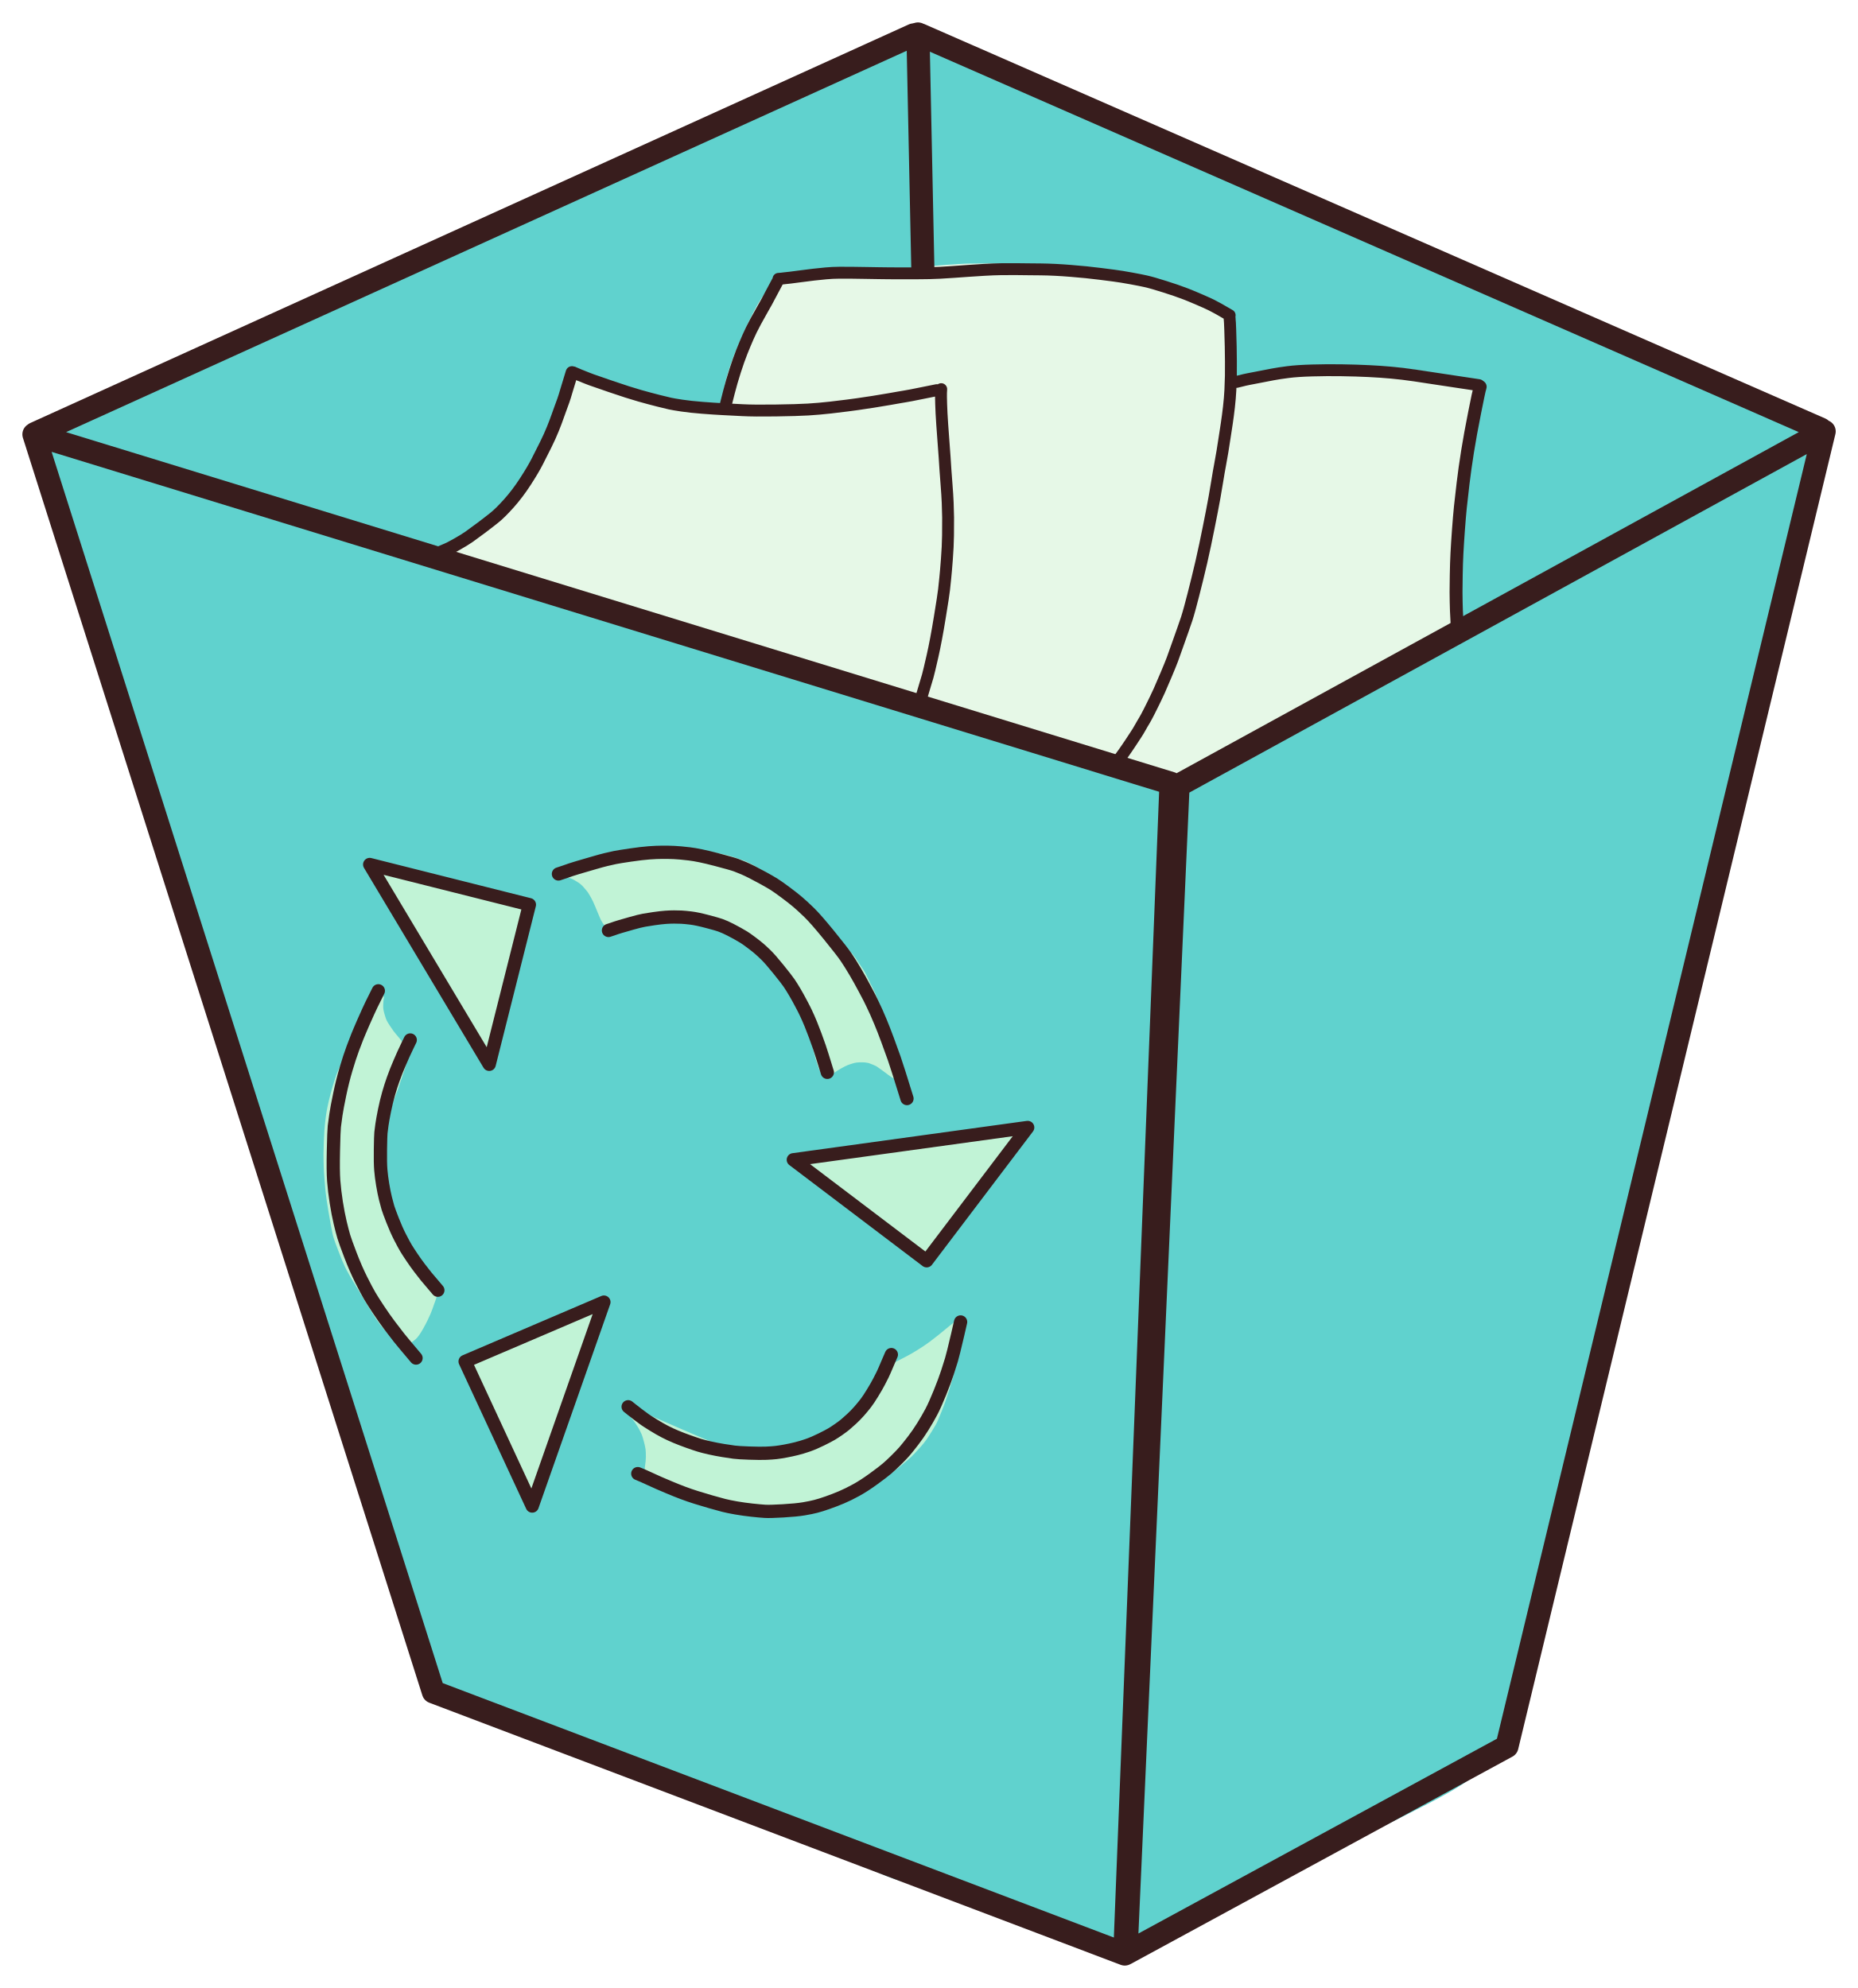
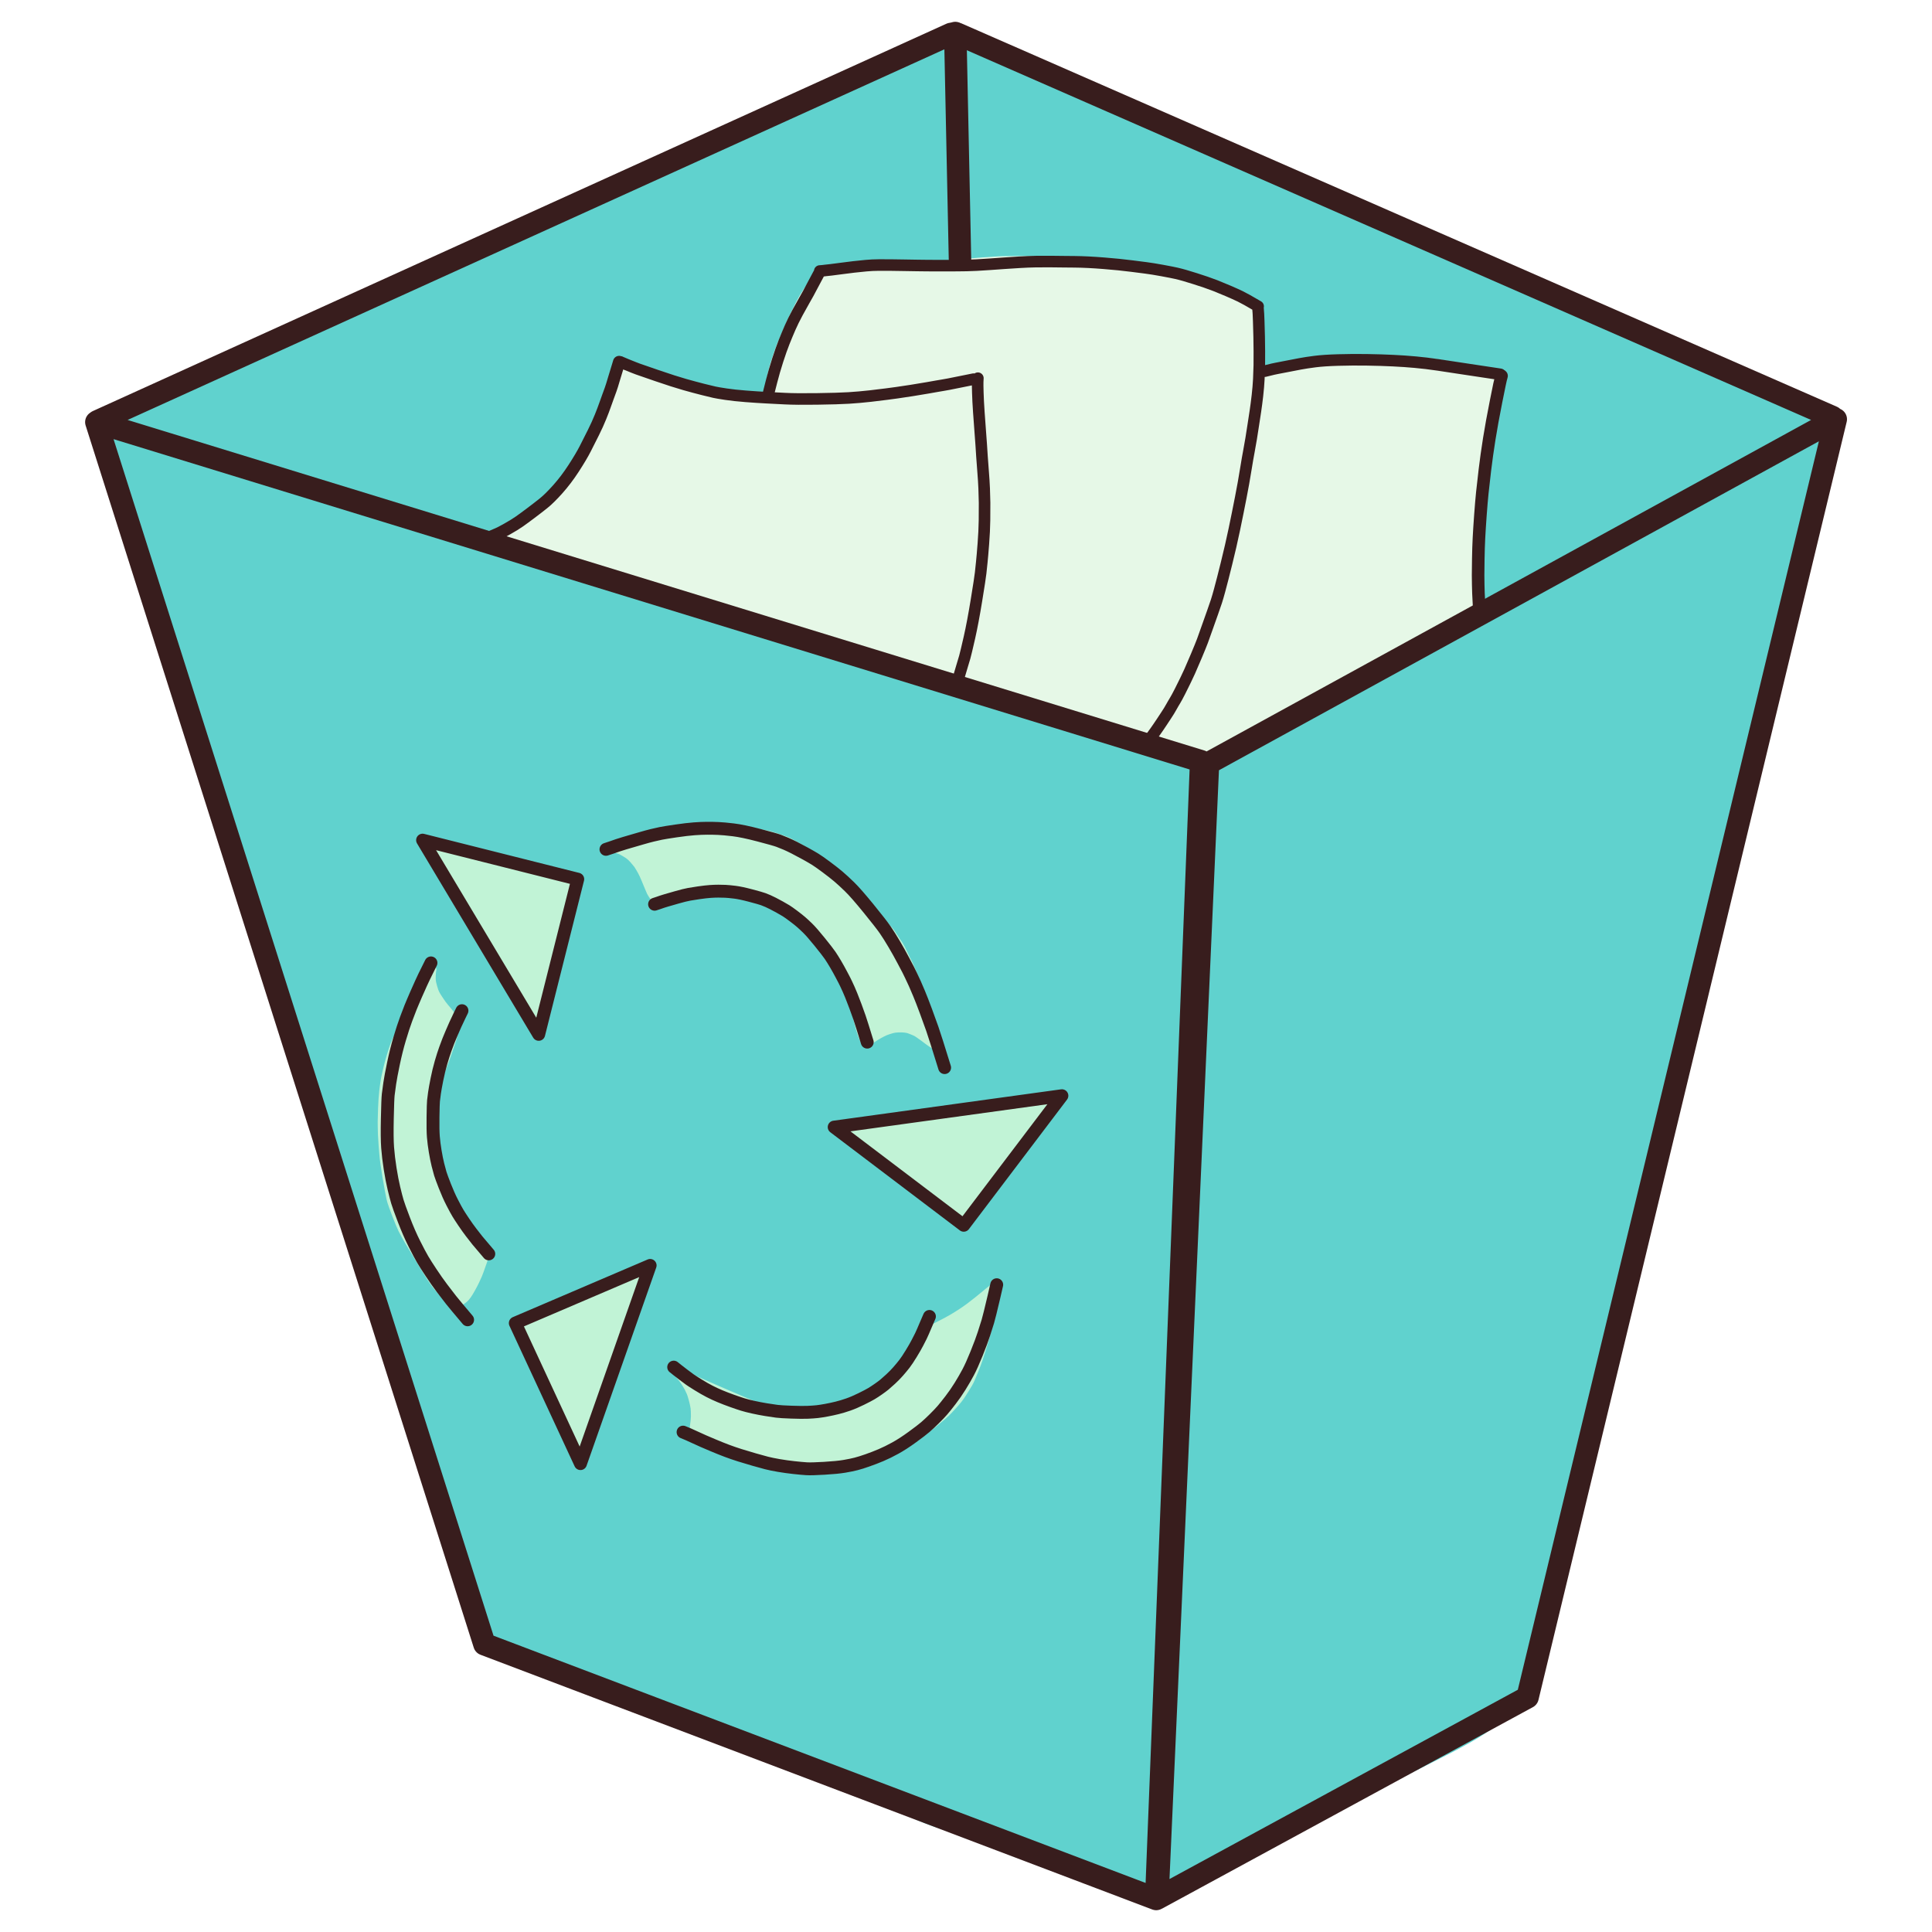
- <svg xmlns="http://www.w3.org/2000/svg" width="177.773" height="190.256" viewBox="111.919 216.798 133.33 142.692">
+ <svg xmlns="http://www.w3.org/2000/svg" width="200" height="200" viewBox="111.919 216.798 133.33 142.692">
  <g stroke-linecap="round" stroke-linejoin="round">
    <path fill="#60d2ce" stroke="#60d2ce" stroke-width=".5" d="M196.913 272.908q-.017.123-.069.978-.051.855-.091 1.6-.041.745-.08 1.663-.038.917-.054 1.599-.016.681-.029 1.358-.013.676-.029 1.054-.015.378-.025 1.002-.01.624-.021 1.184-.012.561-.035 1.266-.024.706-.057 1.351-.032.646-.096 1.526-.063.88-.142 1.812-.079.933-.146 1.714-.067.781-.108 1.409-.041.629-.069 1.083-.027.454-.042.734-.015.281-.043.759-.028.479-.062 1.152-.034.674-.058 1.241-.024.567-.064 1.258-.039.691-.104 1.591t-.161 2.031q-.095 1.13-.148 1.741-.027.305-.065.81-.038.505-.085 1.214-.046.709-.08 1.29-.034.581-.071 1.257-.037.676-.063 1.288-.026.612-.041 1.11-.016.497-.027 1.085-.012.588-.027 1.231-.015.644-.036 1.343-.02.699-.039 1.242t-.044 1.121q-.025.578-.046 1.152-.021.573-.054 1.409-.033.836-.06 1.502-.026.665-.065 1.44-.039.775-.078 1.459-.039.683-.094 1.568-.054.885-.099 1.48-.044.594-.118 1.623-.075 1.03-.125 1.612-.05.582-.093 1.133-.043.552-.082 1.189-.039.637-.077 1.238-.038.602-.081 1.374-.043.771-.074 1.418-.03.646-.065 1.438-.034.792-.069 1.724-.035.931-.067 1.447-.032.517-.062 1.386-.029.869-.045 1.315-.016.447-.041.778-.024.332-.075 1.145t-.081 1.363q-.029.549-.078 1.189-.048.639-.083 1.098-.035.459-.069.919-.033.461-.076 1.078-.043.618-.07 1.139-.028.521-.046 1.153-.017.632-.004 1.033.012.401.058.687.046.286.232.839l.204.295.284.099q.09.002.656-.113.567-.114.989-.285.423-.17.798-.359.375-.19.842-.458.466-.268.925-.535t.908-.53q.449-.262.899-.521.451-.258.903-.509.451-.251.854-.477.402-.227.934-.529.531-.303.873-.485.341-.183.699-.373.358-.19.845-.446.488-.256.887-.47.399-.214.866-.476.467-.262.946-.516.479-.254 1.026-.526.547-.273 1.109-.553.561-.281 1.14-.57.578-.289 1.233-.616.654-.327 1.384-.695.73-.367 1.336-.68.607-.313 1.323-.714.716-.4 1.427-.891.711-.491 1.299-1.046t.914-.973q.326-.418.421-.559.094-.141.281-.568.188-.427.351-.893.164-.467.299-.948.134-.481.178-.715.045-.234.175-.851.131-.616.358-1.698.227-1.081.412-1.94.185-.858.33-1.49.144-.632.261-1.126.117-.495.25-1.03t.283-1.245q.149-.709.27-1.253.121-.543.263-1.156.143-.613.268-1.12.126-.508.235-.909.217-.803.598-2.297.381-1.493.575-2.288.194-.794.554-2.394.36-1.6.594-2.628.235-1.029.429-1.746.195-.717.502-1.91t.511-2.032q.204-.839.601-2.334t.631-2.468q.233-.974.465-2.129t.367-1.796q.135-.642.242-1.167.107-.525.469-1.99.363-1.465.558-2.189.196-.724.286-1.046.09-.322.188-.738.098-.417.156-.688.059-.272.105-.464.047-.192.174-.744.126-.552.191-.83.065-.278.195-.916t.385-1.634q.255-.996.411-1.526.157-.53.303-1.059.147-.528.343-1.34.196-.811.401-1.546.204-.735.363-1.286.16-.551.421-1.506.261-.954.395-1.473.133-.519.238-.964.105-.444.255-.988.15-.544.352-1.347.203-.803.532-2.009.33-1.206.431-1.586.101-.38.292-1.038.192-.658.413-1.512.221-.854.374-1.412.154-.558.323-1.16.17-.603.298-1.227.128-.625.268-1.252.141-.628.278-1.137.138-.509.268-1.144.129-.636.233-1.152.104-.517.289-1.154.184-.637.293-1.142.108-.505.298-1.157.19-.651.285-1.003.094-.351.141-.585.046-.234.067-.469.02-.235.135-.781.115-.545.199-.938.084-.392.11-.726.026-.335.088-.688.063-.353.104-.601.042-.248.075-.543.034-.295.067-.545.032-.249.079-.473.047-.224.107-.636.059-.411.092-.647.032-.236.058-.339.026-.102.053-.226.027-.124.094-.771-.706.397-1.411.793-.705.397-1.411.793-.705.397-1.41.793-.706.397-1.411.793-.705.397-1.411.794-.705.396-1.41.793-.706.396-1.411.793-.705.396-1.411.793-.705.397-1.411.793-.705.397-1.41.793-.706.397-1.411.793-.705.397-1.411.794-.705.396-1.41.793-.706.396-1.411.793-.705.396-1.411.793-.705.397-1.41.793-.706.397-1.411.793-.706.397-1.411.793-.705.397-1.411.794-.705.396-1.411.793-.706.397-1.412.793-.706.397-1.413.794l-1.416.795q-.708.398-1.419.796-.711.398-1.426.798-.716.4-1.437.802-.72.401-1.449.806-.728.404-1.465.811-.737.406-1.482.816-.745.41-1.497.821-.751.412-1.505.824l-1.506.825Z" />
    <path fill="#60d2ce" stroke="#60d2ce" stroke-width=".5" d="M115.06 248.137q-.002.156.291 1.754.292 1.598.689 3.198.396 1.6.933 3.443.536 1.843.868 2.917.331 1.074.615 1.967.285.893.433 1.328.148.434.948 2.918.801 2.484 1.186 3.768.384 1.283.906 3.053.523 1.77.876 2.876.354 1.106.837 2.555.483 1.45 1.79 5.212 1.307 3.762 1.98 5.652.673 1.89.971 2.699.298.809.502 1.324.204.516.673 1.8.468 1.283 1.029 3.044.561 1.76.716 2.214.154.454 1.136 3.619.983 3.165 1.48 4.851.497 1.685.816 2.775.32 1.089.578 1.872.129.391.302.953.173.561.39 1.294.217.732.379 1.298.162.566.324 1.165.161.598.4 1.379.239.781.422 1.338.182.557.287.874.106.316.158.463.052.147.075.224.024.078.206.591.183.512.34.92.157.407.348.88.192.474.399 1.001.207.527.365.938.157.411.334.883.176.473.312.847t.281.784q.145.411.189.542.045.131.152.474.108.342.275.902.167.56.297 1.037.13.477.225.867.096.39.205.847l.233.974q.124.519.224.909.099.39.21.786.111.396.211.671.1.274.149.398.049.124.218.481.168.357.317.59.15.232.242.345.092.113.186.2.094.087.12.116.026.029.322.2t.907.459q.612.287.965.42.353.132.807.288.453.156 1.15.393.697.238.99.326.293.088.932.306.638.218 1.015.344.377.125.96.299.583.175.954.303.371.127.923.313.551.186 1.132.348.581.163 1.253.37.672.206 1.269.413.596.207.997.338.401.132 1.06.341.659.21 1.23.42.572.21 1.219.44.647.229.754.263.107.033.489.149.383.117.747.23.363.114.833.268.471.154.884.298.413.143.947.343.534.2 1.028.397.981.415 1.581.718t1.164.622q.565.319 1.175.668.611.349 1.057.602.446.254.935.518.489.264.909.468.42.204.949.413.529.209 1.137.401.608.192 1.211.373.603.181 1.379.377.776.195 1.629.442.853.246 1.262.374.408.128.677.213.269.085.816.293.547.208.995.397.449.19 1.231.511.783.32 1.466.617.684.297 1.049.448.364.15.593.233.229.082.256.096.027.014.341.124.315.111.678.182.363.072.454.083.09.012.305.018.214.006.413-.018.198-.025.422-.077.224-.052.46-.191l.07-.098q.122-.291.197-.749.074-.458.082-.993.008-.536-.015-1.301-.023-.765-.029-1.21-.007-.446-.01-.571-.002-.126.004-.494t.026-.979q.02-.61.048-1.159.028-.548.061-1.036t.058-.84q.025-.352.045-.567.02-.216.069-.683.05-.468.094-1.192.044-.725.087-1.37.042-.645.07-1.111.029-.465.059-.965.03-.5.056-.94.026-.44.059-1.01.033-.569.061-1.084.028-.516.045-.884.016-.368.024-.59.008-.222.022-.629.015-.407.029-.995.014-.589.02-1.128.006-.54.011-1.032.005-.493.008-1.003.003-.51.006-.897.002-.387.004-.821.002-.433.006-.814.004-.381.012-.872.008-.492.025-.937.018-.444.041-.93.022-.486.051-1.013.03-.527.059-.932.029-.405.066-.829.037-.423.088-.844.051-.422.104-1.017.053-.596.128-1.507.078-.912.128-1.632.049-.72.067-1.248.017-.528.031-1.054.013-.527.022-1.052.008-.524.016-.994.007-.47.014-.884.006-.415.018-.998.011-.583.028-1.335.016-.751.03-1.534.015-.782.024-1.392.009-.61.017-1.169.008-.559.015-1.092.008-.534.013-.927.006-.394.012-.826.006-.431.013-.901.006-.47.014-.978.007-.508.014-.97.006-.462.016-1.085t.021-1.27q.012-.646.022-1.108.009-.461.021-.876.011-.415.012-.972.001-.558.002-.979 0-.421.002-.891.001-.47.007-.885.005-.415.019-.954.013-.539.028-1.029.014-.491.038-.915.025-.424.055-.78.03-.357.076-.82l.1-1.033q.055-.57.09-1.03.035-.46.052-.812.017-.352.032-.821.015-.468.013-1.047-.003-.58-.011-.912-.008-.332-.005-.47.002-.137.008-.222.007-.084.014-.628.007-.543.036-1.148.029-.605.072-.987.043-.381.068-.649.025-.268.048-.537.022-.269.04-.45.018-.181.066-.516t.085-.566q.038-.23.058-.328.02-.098.054-.419.033-.32.072-.638.039-.319.095-.628.055-.309.123-.923l.067-.514q-.642-.193-1.281-.387-.639-.195-1.275-.39-.636-.196-1.271-.392-.635-.196-1.269-.392-.634-.196-1.268-.393-.634-.196-1.268-.393-.633-.196-1.267-.392-.634-.197-1.268-.393-.634-.197-1.268-.393-.633-.196-1.267-.393-.634-.196-1.268-.393-.633-.196-1.267-.392-.634-.197-1.268-.393-.634-.197-1.268-.393-.633-.196-1.267-.393-.634-.196-1.268-.393-.633-.196-1.267-.393l-1.268-.392q-.634-.197-1.267-.393-.634-.197-1.268-.393t-1.268-.393q-.634-.196-1.267-.393l-1.268-.392q-.634-.197-1.267-.393-.634-.197-1.268-.393t-1.268-.393q-.634-.196-1.267-.393-.634-.196-1.268-.393-.634-.196-1.267-.392-.634-.197-1.268-.393-.634-.197-1.268-.393-.633-.196-1.267-.393-.634-.196-1.268-.393l-1.268-.392q-.633-.197-1.267-.393-.634-.197-1.268-.393-.633-.196-1.267-.393-.634-.196-1.268-.393-.634-.196-1.267-.392-.634-.197-1.268-.393-.634-.197-1.268-.393-.633-.197-1.267-.393-.634-.196-1.268-.393-.634-.196-1.268-.393-.633-.196-1.267-.392-.634-.197-1.268-.393-.633-.197-1.267-.393-.634-.196-1.268-.393-.634-.196-1.267-.393l-1.268-.392q-.634-.197-1.268-.393-.633-.197-1.267-.393-.634-.197-1.268-.393t-1.267-.393q-.634-.196-1.268-.393l-1.268-.392q-.633-.197-1.267-.393-.634-.197-1.268-.393t-1.267-.393q-.634-.196-1.268-.393l-1.268-.392q-.633-.197-1.267-.393-.634-.197-1.268-.393-.634-.197-1.267-.393Z" />
    <path fill="#60d2ce" stroke="#60d2ce" stroke-width=".5" d="m178.16 219.255-.157.096q-.395.208-.504.269-.109.06-.396.226-.286.165-1.07.567-.783.402-1.256.643-.472.24-.982.52-.511.28-2.009.983-1.499.702-2.894 1.309-1.396.606-2.112.914-.716.309-1.88.868-1.165.56-2.519 1.216-1.355.656-2.38 1.11-1.026.454-1.889.805-.863.352-2.081.878-1.219.526-1.908.849-.69.323-1.423.651-.733.329-.922.42-.19.091-1.21.564-1.02.472-1.872.864-.852.391-1.433.674-.581.283-.869.409-.287.126-.948.444t-1.173.57q-.512.253-1.197.576-.685.322-1.461.697-.777.375-1.164.547-.386.172-1.166.55-.78.379-1.799.862-1.02.484-1.971.883-.952.399-2.008.825-1.057.426-1.578.64-.521.214-.813.327-.291.114-.654.263-.362.148-.713.288-.351.139-.709.275-.357.135-.684.27-.327.134-.672.29-.344.155-.687.302-.342.148-.709.286-.367.139-.694.293-.326.154-.614.283-.288.129-.714.311-.426.183-.713.326-.287.142-.681.335-.395.193-.609.292-.215.099-.621.277-.407.177-.794.361-.386.185-.627.296-.242.112-.399.188-.157.075-.536.244-.379.168-.799.379-.421.21-.604.32-.184.11-.282.163-.097.052-.311.197-.214.144-.388.312-.175.167-.228.246-.054.08-.07.118-.016.039-.07.196-.004.01.053.134.056.123.283.344.227.221.462.355.234.133.398.2.165.067.324.121.158.054 1.083.266.925.211 1.704.383.779.172 2.432.706t2.926.982q1.273.449 2.14.757.866.309 2.302.772t2.456.733q1.019.27 2.656.639 1.637.369 2.768.63 1.132.261 1.648.388t1.391.368q.876.241 2.282.638 1.407.397 2.485.697 1.078.301 2.201.608t1.819.489q.695.183 1.157.308.461.125 1.42.4.958.276 2.091.645 1.134.37 2.129.753.996.383 1.603.654.608.272.965.437.356.166.747.342.391.175 1.032.447.641.271 1.663.698 1.022.427 1.795.756.773.329 1.559.677.787.348 1.264.567.477.22.803.382.325.162.894.413t1.134.472q.565.221 1.499.488.934.267 2.426.671 1.492.403 2.67.725 1.178.321 2.474.662 1.296.342 2.115.546.82.204 1.789.415.969.212 1.694.36.725.147 1.929.361 1.204.213 2.461.368 1.258.155 2.116.289.858.134 2.277.532t1.524.446q.105.049.561.306.456.257.654.393.197.136.328.243.13.108.219.189.09.08.118.102.028.022.099.11.071.089.103.152.032.062.079.202.004.05-.017.166t-.038.155q-.016.04-.021.045-.006.005 0 .048.051-.042.26-.15.208-.108 1.045-.673.836-.566 2.486-1.635 1.65-1.069 2.9-1.916 1.249-.848 1.881-1.281.632-.433 2.195-1.438 1.563-1.006 2.409-1.525.846-.518 2.536-1.546 1.689-1.027 2.691-1.604 1.001-.576 1.539-.871.538-.295.994-.54.455-.245.614-.326.158-.082.719-.395.561-.314 1.583-.885 1.021-.57 1.893-1.049.871-.479 1.95-1.062 1.079-.583 1.904-1.018.825-.435 2.067-1.157 1.242-.723 2.282-1.306 1.04-.582 1.527-.827.487-.245 1.463-.795.977-.55 1.439-.824.461-.273 1.193-.754.732-.482 1.136-.744.403-.262.634-.406.232-.144.579-.355.346-.212 1.058-.707.713-.494.897-.638l.195-.24q-.966-.442-1.952-.884-.985-.442-1.989-.884t-2.024-.885q-1.02-.442-2.051-.884-1.032-.443-2.07-.886-1.038-.442-2.077-.885t-2.074-.885q-1.035-.443-2.063-.885-1.028-.443-2.047-.885-1.019-.442-2.03-.885-1.01-.442-2.011-.884-1.002-.442-1.997-.884-.994-.442-1.983-.884-.989-.442-1.973-.884-.985-.442-1.966-.884-.982-.442-1.961-.884-.98-.442-1.958-.884l-1.956-.884q-.977-.441-1.954-.883l-1.954-.884-1.954-.884q-.977-.442-1.953-.883l-1.954-.884q-.976-.442-1.953-.884l-1.954-.884q-.977-.442-1.954-.885-.977-.442-1.954-.885-.978-.442-1.956-.886-.978-.443-1.957-.888-.979-.444-1.96-.89t-1.964-.895q-.983-.449-1.968-.9Z" />
    <path fill="#e6f8e7" stroke="#e6f8e7" stroke-width=".5" d="M144.287 256.419q.047-.024.659-.294.612-.27.97-.459.357-.189.602-.345.245-.155.764-.64.519-.486.777-.781.259-.294.573-.685.315-.392.558-.754.242-.361.428-.702.186-.341.458-.854.272-.513.431-.826.16-.313.238-.479.077-.165.223-.467.145-.303.369-.753.225-.451.447-.918t.332-.729q.11-.261.206-.533.096-.272.199-.567.103-.295.159-.466.056-.172.101-.318.044-.146.137-.392.092-.246.183-.37.09-.124.126-.153.089-.01.135-.011.047-.001.237.033t.417.127q.226.093.421.178.194.086 1.051.367.857.282 1.456.446.599.165 1.139.272.54.107 1.222.201.682.094 1.136.169.453.075.914.182.461.106.744.168.283.062.62.115.337.054.82.118.484.065.851.108t.746.076q.379.034.799.051.42.018.733.027.313.008 1.12.024.806.016 1.293.011.487-.004 1.024-.042.537-.037 1.032-.089t.783-.081q.288-.028.848-.09.561-.061.956-.121.395-.06.894-.151.499-.09.735-.137.237-.048.585-.146.347-.099.66-.193.313-.095.543-.16.23-.066.539-.143.309-.077.575-.101.267-.023.394-.014.127.008.196.021.068.013.219.07.024.008.215.442t.255 1.016q.063.582.099 1.165.035.583.053 1.39.017.806.011 1.486-.006.68.022 1.532.029.852.045 1.4.017.549.012.809-.004.261-.012.942-.007.68-.031 1.242-.023.561-.046.935t-.036.599q-.013.225-.021.333-.008.109-.077.98-.035.435-.062.74-.028.306-.059.569-.031.263-.067.512-.035.248-.117.751t-.206 1.119q-.124.616-.209.99-.086.373-.151.622-.065.25-.136.473-.071.224-.302.836-.231.611-.47 1.155-.54-.176-1.085-.367-.545-.192-1.097-.403-.553-.212-1.112-.431-.558-.219-1.12-.434-.561-.215-1.122-.415-.561-.201-1.118-.382t-1.109-.344q-.551-.163-1.096-.313-.544-.15-1.08-.293-.537-.143-1.065-.287-.529-.144-1.05-.293t-1.036-.309q-.514-.16-1.024-.326-.509-.167-1.016-.337t-1.012-.34q-.506-.17-1.011-.335-.505-.166-1.012-.325t-1.015-.312q-.508-.153-1.017-.302-.51-.149-1.021-.298-.51-.148-1.022-.299-.511-.151-1.022-.311t-1.022-.326q-.511-.166-1.021-.339-.511-.172-1.021-.349-.51-.177-1.021-.354-.51-.178-1.02-.355-.511-.176-1.022-.349-.51-.173-1.022-.341-.511-.168-1.024-.332-.512-.163-1.025-.322-.513-.159-1.027-.315Z" />
    <path fill="#e6f8e7" stroke="#e6f8e7" stroke-width=".5" d="M177.163 265.887q-.045.22-.069.354-.023.133-.056.292-.034.159-.06.402M178.298 266.777q.181.068.198.073.016.005.411.16.394.156.617.244.223.087.522.204.3.117.507.201.208.085.477.204.268.118.836.322.567.204.856.298.288.094.429.142.142.048.28.096.137.049.368.133.231.083.367.133.136.05.725.252.59.201 1.029.354.438.152.668.238.231.085.59.193.358.108.648.193.291.086.563.181.272.096.511.176.239.08.433.144.194.064.409.149.215.086.376.145.162.06.306.097.144.038.32.088.176.049.281.067.106.018.173.023.066.004.237-.012.171-.017.288-.046.117-.029.229-.072.111-.043.312-.17.201-.126.359-.269.158-.144.236-.23.078-.087.357-.499.279-.412.439-.72.161-.308.229-.459.068-.151.134-.303.067-.152.173-.431.106-.278.194-.5.088-.222.225-.531.137-.309.204-.454.067-.144.167-.408.099-.265.215-.577.117-.312.184-.51.067-.198.128-.407.06-.21.097-.342.036-.132.106-.332t.204-.56q.135-.359.203-.537.069-.179.133-.381.063-.202.141-.454.079-.253.126-.399.048-.147.168-.523.12-.375.159-.51.038-.134.061-.232t.075-.282q.052-.184.18-.576.128-.392.241-.741.112-.348.249-.798.138-.45.205-.701.067-.25.114-.465.047-.215.108-.463.06-.248.223-.654.162-.406.253-.597.092-.191.146-.312.054-.121.096-.224.043-.103.143-.345.1-.243.165-.432.066-.189.125-.474.06-.285.086-.478.027-.193.047-.342.019-.149.027-.24.009-.091.013-.224.005-.134.007-.144.002-.011 0-.198-.002-.188-.01-.32-.008-.133-.007-.368 0-.235.011-.617.01-.382.025-.679.016-.296.043-.613.027-.318.07-.624.042-.306.118-.668.076-.362.185-.876.108-.514.157-.835.048-.32.066-.534.017-.214.031-.52.014-.307.015-.449v-.31q.001-.167.008-.821.008-.654.018-.892.01-.237.018-.462.009-.225.014-.536.006-.311.004-.675-.002-.365-.014-.512-.013-.147-.03-.249-.018-.102-.037-.175-.019-.074-.064-.204-.044-.131-.066-.177-.021-.046-.078-.13-.057-.084-.122-.163-.065-.08-.197-.203-.132-.124-.322-.245-.19-.12-.303-.18-.114-.06-.206-.105-.092-.045-.332-.156-.24-.111-.373-.169-.133-.059-.341-.16-.207-.101-.363-.174-.155-.074-.444-.19-.288-.117-.534-.202-.245-.085-.46-.163-.215-.079-.446-.152-.23-.074-.465-.132-.236-.058-.407-.093-.172-.036-.461-.097-.289-.061-.529-.103-.239-.043-.546-.076-.306-.034-.567-.056-.26-.022-.444-.04-.183-.019-.293-.035-.11-.016-.67-.055t-.873-.058q-.313-.018-.459-.028-.147-.01-.278-.026-.131-.015-.423-.042-.291-.027-.565-.045-.275-.019-.521-.042-.246-.023-.524-.051-.279-.027-.754-.061-.476-.033-.716-.05-.24-.018-.756-.056-.517-.038-.822-.055l-.682-.04q-.377-.022-.796-.024-.419-.002-.759.004-.339.006-.519.007-.179.001-.242.003-.062.002-.154.004t-.254.012q-.163.009-.259.016-.097.008-.268.02-.171.011-.487.029-.315.017-.716.056-.402.039-.726.069-.325.029-.528.04-.204.011-.494.041-.291.03-.436.047-.145.018-.249.025l-.663.044q-.557.037-.852.053-.295.017-.502.039-.207.021-.67.078-.462.057-.882.107-.419.049-.771.073-.353.024-.553.033-.201.009-.436.023-.236.014-.569.021-.333.007-.549.016-.217.009-.502.033-.286.023-.53.046-.244.022-.483.068-.24.046-.362.082-.121.037-.233.07-.112.033-.202.067-.091.034-.167.073-.076.039-.18.107-.105.069-.228.165-.123.096-.206.174-.083.078-.14.141-.057.063-.32.455-.264.392-.517.883-.254.49-.396.787-.143.298-.263.559-.12.262-.236.535-.116.274-.268.627-.152.353-.24.561-.087.209-.291.8-.204.591-.296.942t-.131.564q-.039.214-.051.414-.011.2-.002.305.009.105.045.229.036.125.073.189.037.065.056.086.019.021.06.056.041.035.56.2.519.166.862.19.343.023.526.018.182-.005.549-.046.367-.04.591-.06.224-.02.596-.034.372-.015.609-.02.237-.005.544-.033.308-.027.6-.049.292-.021.569-.035.278-.015.702-.055.425-.041.892-.091.467-.05.712-.078.245-.029.379-.051.135-.021.494-.073.36-.052.877-.164.518-.113.841-.198.322-.085.572-.153.25-.068.584-.165.334-.098.722-.178.388-.081.6-.112l.291-.044q.08-.013.245-.034.164-.022.26-.033.096-.01.175-.016.079-.006.133-.005.054 0 .259-.017.206-.016.313-.046l-.068 1.382-.068 1.389q-.035.697-.069 1.395-.034.697-.069 1.396-.035.698-.069 1.396-.035.699-.069 1.397-.035.699-.069 1.397-.035.699-.069 1.397-.035.699-.069 1.397-.035.699-.069 1.397l-.07 1.397q-.034.699-.069 1.397-.034.699-.069 1.397-.034.699-.069 1.397-.034.699-.069 1.397-.034.699-.069 1.397Z" />
    <path fill="#e6f8e7" stroke="#e6f8e7" stroke-width=".5" d="M200.549 244.344q-.006.019-.039.221t-.094.586q-.06.385-.103.696-.043.312-.082.668-.039.356-.059.623-.021.266-.056.821-.036.554-.054.842-.017.287-.025.416t-.019.257q-.012.129-.065.585-.053.456-.136 1.069-.083.613-.136.953-.052.341-.082.536-.029.196-.11.609-.081.412-.167.824-.086.412-.137.636-.051.224-.252.831-.202.607-.325.941-.123.335-.224.605-.101.27-.237.69-.136.419-.256.857t-.178.666q-.057.229-.142.536-.086.307-.207.746-.122.439-.175.651-.053.212-.112.439-.06.227-.191.679-.131.453-.215.727-.084.275-.187.602-.103.327-.231.669-.129.341-.276.701-.147.359-.251.601-.104.243-.246.529-.141.286-.257.505-.117.22-.198.366t-.22.407q-.139.261-.213.395-.074.134-.146.268-.073.135-.183.329t-.164.286l-.105.181q-.052.089-.195.336-.142.247-.231.386-.088.139-.198.322-.109.183-.155.268-.046.085-.089.163-.043.079-.085.179-.042.101-.072.208-.031.108-.056.271-.025.163-.023.217.003.055.009.087.006.033.017.06.011.027.237.214.227.187.576.314.348.127.527.172.178.044.367.082.188.039.436.089.248.05.371.073.123.023.243.032.121.008.219.016.097.007.202.011.105.004.177.001.071-.002.211-.02.141-.017.265-.035.125-.019.414-.106.29-.087.416-.135.127-.047.278-.109.152-.062.302-.134.15-.072.457-.235.306-.162.793-.422.487-.259 1.485-.838.998-.578 1.576-.923.578-.344.916-.533.338-.189.495-.272.158-.083.477-.26.32-.176.63-.345.311-.168.443-.236.132-.067.514-.272.382-.204.636-.334.253-.129.361-.181.108-.052.267-.125.159-.073.471-.236.312-.162.494-.265.183-.103.481-.269.298-.167 1.499-.811 1.202-.645 1.469-.785.267-.141.402-.213.135-.072.317-.166.181-.094.523-.277.342-.182.626-.347.285-.166.522-.312.238-.147.435-.273.198-.126.419-.263.221-.136.37-.242.15-.106.26-.186.111-.08.255-.218.144-.139.202-.204.058-.066.101-.131.043-.065.079-.143.036-.078.05-.126.014-.048.045-.192.031-.145.059-.337.028-.193.037-.352.009-.158.001-.384t-.021-.574q-.013-.348-.023-.565-.011-.217-.022-.351-.01-.135-.019-.237-.009-.103-.012-.214-.004-.111-.007-.45t.018-.74q.022-.402.049-.718.028-.317.054-.532.026-.215.055-.384.015-.084.044-.339.029-.255.075-.682.046-.426.081-.752.036-.326.07-.664.035-.338.064-.589.029-.252.07-.579.041-.328.077-.612.035-.285.055-.456.021-.171.055-.499.034-.329.089-.656.054-.327.095-.531.041-.204.104-.485.064-.281.13-.597.066-.317.1-.484.033-.168.061-.291.027-.122.082-.39.055-.269.079-.406.024-.136.049-.259.025-.122.038-.216.013-.093.02-.195.007-.101.011-.199.004-.098 0-.162t-.016-.168q-.013-.104-.035-.197-.023-.093-.046-.168-.035-.039-.118-.123-.082-.084-.18-.147-.097-.062-.142-.087-.046-.026-.204-.082-.159-.056-.417-.127-.259-.07-.463-.113-.203-.042-.402-.078-.198-.036-.421-.089-.222-.054-.493-.11t-.495-.096l-.425-.076q-.2-.036-.53-.083-.329-.047-.574-.072-.246-.026-.527-.054-.282-.028-.407-.038-.124-.009-.382-.034-.257-.025-.573-.042-.315-.016-.975-.073l-.197-.026q-.589.07-1.172.131-.584.061-1.162.116-.578.055-1.154.112-.576.056-1.153.119-.576.062-1.154.133-.578.07-1.157.148-.58.078-1.16.16-.581.083-1.162.169Z" />
    <path fill="#c1f3d6" stroke="#c1f3d6" stroke-width=".5" d="m139.187 279.456.039.048.043.059q.095.16.371.574.275.413.437.663.162.249.295.463.133.215.265.43t.307.502q.175.287.322.532.146.245.325.548.178.304.315.552.138.249.265.488.126.239.289.554.162.314.346.663.185.349.392.735.207.385.366.684.159.299.327.61t.402.723q.234.413.365.643.131.23.29.543.158.312.315.6.158.288.446.85.288.562.444.857.156.296.246.461.089.165.279.393.191.228.348.291.03-.022.11-.135.079-.114.138-.275.059-.162.095-.302.037-.14.096-.436.059-.296.153-.805.093-.509.163-.906.071-.396.14-.813.07-.417.1-.615.031-.199.086-.502.054-.304.142-.771t.16-.819q.072-.351.154-.712.083-.361.139-.588.056-.227.119-.463.063-.236.153-.556.089-.319.149-.531.06-.212.108-.374.047-.161.087-.277.04-.117.072-.193.032-.077.078-.209.045-.133.193-.621.015-.033.09-.264-.33-.073-.66-.145l-.66-.144q-.33-.073-.66-.144-.331-.072-.661-.144l-.66-.144q-.33-.072-.66-.143l-.66-.144q-.331-.072-.661-.143l-.66-.144q-.33-.072-.66-.143-.33-.072-.661-.144l-.66-.144q-.33-.071-.66-.143l-.66-.144q-.331-.071-.661-.143t-.66-.143ZM169.06 300.26l.022.021q.125.064.567.4.442.336.836.625.394.29.757.545.362.256.626.452.263.197.55.421.287.223.513.406.226.182.474.391.247.209.683.54.436.33.864.635.429.304.716.508.287.204.531.377.244.173.54.38.296.207.514.348.217.142.428.26.21.119.296.152.085.033.168.056t.208.048q.124.025.182.026.058.001.172-.01.018-.001.127-.069.108-.069.261-.226.153-.157.237-.273.083-.116.193-.287.111-.171.128-.203.018-.033.14-.234.122-.201.352-.586.229-.386.411-.684.182-.298.386-.61.203-.311.361-.535.158-.223.237-.322.079-.098.267-.346.188-.249.351-.468.163-.219.422-.585.26-.366.465-.669.205-.304.399-.589.194-.285.416-.624.223-.338.305-.46.082-.121.138-.209.057-.087.105-.165.048-.078.142-.222.094-.143.101-.151.007-.007.233-.353l-.989.142q-.495.071-.99.143-.494.071-.989.143-.494.071-.989.143-.494.071-.989.143-.494.071-.989.143-.494.071-.989.143-.494.071-.989.143-.494.072-.989.143-.494.072-.989.143-.494.072-.989.143-.494.072-.989.143l-.989.144q-.494.071-.989.143-.494.071-.988.143l-.989.144ZM145.742 314.673q.029-.017.232-.119l.581-.292q.378-.19.684-.345l.654-.33q.348-.177.695-.343.346-.167.7-.347.353-.18.547-.275.194-.095.557-.259.363-.163.61-.279.246-.116.656-.311.41-.194.67-.312.259-.119.382-.17.123-.052.442-.205.32-.153.508-.244.187-.091.37-.154t.242-.073q.06-.01.268-.065.208-.055.316-.055.086.007.111.015.025.008.046.025.022.016.026.03.004.014.012.096.008.081-.04.371-.049.29-.141.616-.092.326-.247.789-.154.463-.277.818-.123.354-.257.717-.135.363-.22.586-.086.222-.25.656-.165.434-.38 1.005-.214.57-.371 1.073-.158.502-.276.955-.117.453-.229.813-.111.36-.191.563-.08.203-.172.432l-.221.553q-.13.323-.244.595-.114.272-.26.605-.146.333-.321.707-.176.374-.242.518-.067.144-.201.455-.133.312-.21.483-.077.172-.202.472-.126.3-.191.495-.13-.321-.261-.641-.13-.321-.26-.641-.131-.32-.261-.641-.13-.32-.261-.64-.13-.321-.26-.641-.131-.32-.261-.641-.13-.32-.261-.64-.13-.321-.26-.641-.131-.321-.261-.641t-.261-.641q-.13-.32-.26-.641-.13-.32-.261-.641l-.26-.642-.26-.642q-.13-.322-.259-.645l-.259-.646ZM139.222 288.405l-.018.071-.013.113q-.011.063-.021.284-.009.22.009.377.018.156.108.462.09.306.158.444.068.137.235.39.166.252.263.386.096.134.204.256.108.122.227.269.119.146.17.216.052.07.126.18.074.11.092.145.018.035.057.109.039.074.066.145l.026.116q-.004.206-.015.323-.011.116-.039.246-.027.129-.059.265t-.112.377q-.079.24-.126.38t-.114.328q-.066.189-.112.329-.046.139-.084.248-.039.109-.089.239-.05.131-.131.351-.08.22-.106.281-.026.061-.091.23t-.1.269q-.035.1-.07.195t-.146.453q-.112.358-.188.635-.077.277-.121.454t-.085.362q-.041.186-.109.746-.067.561-.079.961-.011.401-.004.626.007.224.031.609.023.385.063.683.04.298.123.7.083.402.163.685.079.282.172.588.093.306.187.566.094.259.214.555.121.295.204.487.083.192.246.52.163.328.248.479.084.15.167.273.083.122.258.345.175.223.358.423.182.2.418.413.236.213.365.324.128.11.244.222.115.111.194.199.078.087.119.136.041.049.081.094.039.045.092.138.053.093.075.147.021.053.046.159.026.106.031.156.005.051.005.075.001.024-.009.088-.01.065-.024.12-.013.056-.048.145-.035.088-.115.322-.08.235-.132.375-.051.14-.12.304-.07.165-.203.444-.134.279-.309.589-.175.309-.268.437-.093.128-.136.177-.043.048-.111.109-.069.06-.147.117-.078.058-.114.079-.037.022-.101.042-.065.019-.128.029-.063.01-.116.011-.053.001-.189-.045-.137-.046-.206-.085-.07-.039-.156-.104-.087-.065-.442-.434-.354-.37-.561-.638-.207-.269-.43-.618-.223-.348-.505-.819-.282-.471-.492-.818-.211-.347-.328-.538-.117-.192-.207-.342-.09-.149-.257-.443-.168-.295-.27-.503-.102-.209-.21-.47-.107-.262-.255-.647-.148-.385-.233-.617-.085-.232-.118-.35-.033-.117-.065-.243-.033-.126-.12-.606t-.181-1.038q-.093-.558-.138-.881-.044-.323-.06-.473-.015-.151-.026-.277-.011-.127-.052-.637-.041-.51-.051-.804-.011-.293-.014-.526-.003-.232-.005-.447-.002-.216.028-.982.031-.766.087-1.256.057-.489.101-.748.043-.26.162-.78.119-.52.284-1.063.164-.544.262-.808.099-.265.157-.391.057-.126.114-.223.057-.098.112-.199.055-.1.069-.127.014-.027.031-.046.016-.02.07-.097l2.362-4.502ZM157.063 317.998l.115.129q.107.119.268.314.161.194.334.456.173.262.263.437.091.175.154.327.063.151.146.457.083.305.108.445l.039.209q.013.07.022.273t.005.353q-.004.15-.018.293-.015.143-.032.269-.018.126-.026.192-.009.066-.01.183-.002.116.002.139.003.024.305.258.301.235.593.364.291.128.384.16.093.032.298.113t.486.177q.281.096.444.144.164.049.645.165.482.116.887.224.405.107.652.189.247.083.566.182.319.1.463.143.144.044.405.141.261.098.532.189t.727.195q.457.105.8.153.344.049.654.065.31.017.616.026.306.009.616-.001.31-.011.529-.033.218-.022.589-.073.37-.051.635-.109.265-.059.542-.127.278-.069.449-.117.172-.048.438-.153.266-.106.549-.226.284-.12.763-.381.478-.261.634-.347.157-.086.289-.169.131-.083.344-.225.213-.141.349-.232.137-.091.444-.316.308-.225.474-.354.166-.129.302-.233.136-.104.149-.111.014-.008.32-.255t.528-.442q.221-.195.316-.283.094-.087.215-.22.12-.134.314-.342.195-.209.354-.411.16-.202.272-.375.112-.173.276-.435.164-.261.252-.418.088-.156.164-.331.076-.175.258-.621.181-.446.288-.761.108-.315.201-.614.094-.3.203-.657.109-.358.171-.598.061-.241.159-.612.097-.371.147-.578.051-.207.114-.505.063-.298.113-.56.05-.262.071-.406.021-.143.029-.464.008-.321-.011-.387t-.023-.069q-.004-.003-.104.054-.101.056-.206.142-.106.086-.22.178-.114.093-.292.241-.177.148-.48.392-.303.243-.588.457-.285.213-.647.449-.362.236-.686.423-.324.188-.775.416-.451.228-.494.25-.044.022-.09.039t-.125.048q-.08.031-.272.121-.02.011-.076.062-.055.051-.396.521-.342.47-.409.581-.066.111-.178.293-.111.183-.452.743-.341.559-.55.856-.21.297-.311.421t-.157.187q-.055.062-.309.313-.254.252-.441.404-.187.153-.337.26-.15.107-.342.236-.193.129-.3.198-.106.07-.34.201-.234.132-.527.265-.293.133-.419.189-.127.056-.457.164-.33.109-.558.181-.228.073-.309.093-.081.021-.122.029-.042.007-.255.049t-.429.083q-.217.041-.39.059-.173.019-.321.029-.149.009-.218.01-.069.001-.207-.01-.138-.012-.294-.019-.157-.007-.297-.023-.139-.017-.249-.027-.109-.01-.36-.035-.251-.024-.403-.045-.153-.021-.353-.051-.2-.03-.239-.037-.04-.007-.342-.049-.424-.176-.852-.355t-.863-.362q-.435-.184-.88-.373-.446-.19-.904-.387t-.93-.403q-.472-.206-.955-.418l-.971-.428q-.487-.215-.972-.428ZM152.611 279.504q.069.016.182.053.113.037.181.06.068.024.158.067.091.043.196.11.105.067.202.123.096.056.213.155.116.098.23.226.115.128.208.244.093.115.113.14.02.025.161.259.141.235.257.482.115.248.168.386.054.139.102.249.048.11.139.332.092.221.139.324.048.103.279.427.57.045.86-.006.291-.051.457-.087.167-.037.299-.066.132-.03.609-.127.478-.097.982-.192.505-.094.914-.145.408-.051 1.026-.069.618-.018.905-.008.288.01.606.057t.532.084q.215.037.36.069.146.032.311.083.166.051.295.092.13.04.25.074.12.033.316.112.197.079.423.194.226.115.401.201.176.087.329.192.153.105.266.202.113.098.301.262t.299.264q.11.1.22.215.111.116.28.318.17.202.366.417.196.214.369.417.173.202.28.325.107.123.229.265.121.142.185.22.063.078.183.245.12.166.277.377.157.212.297.458.141.247.275.502.134.254.252.528t.189.464q.07.189.145.399.074.211.12.371l.089.309q.043.15.104.367t.095.364q.034.147.101.408.066.261.131.547.065.285.107.46.042.174.123.455.081.281.147.468.067.187.147.35.08.162.122.215.042.052.055.059.012.007.029.006.016 0 .154-.078.137-.078.285-.18.147-.103.25-.168.102-.065.253-.152.15-.087.291-.157.141-.069.228-.105.088-.036.248-.087.159-.051.248-.074t.204-.038q.115-.016.232-.018.117-.002.211 0 .094.003.12.003.027 0 .124.01.098.01.174.025.076.015.128.031.052.016.163.062.112.046.139.055.027.009.126.053.1.044.137.065.036.02.14.091.104.07.164.116.06.045.132.093.072.048.208.154.137.105.263.197.125.091.175.125.05.034.109.071.059.037.106.053t.054.017q.008.002.023-.032.016-.033.018-.06.003-.027.006-.032.003-.005-.007-.202-.01-.198-.036-.339-.026-.142-.053-.254-.026-.113-.086-.348l-.117-.466q-.058-.231-.26-.836-.203-.604-.427-1.182-.224-.577-.417-1.063-.193-.486-.292-.727-.099-.242-.17-.397-.071-.154-.147-.306t-.088-.169q-.012-.018-.138-.288-.127-.271-.218-.448-.091-.178-.147-.268-.055-.089-.079-.125-.024-.035-.078-.107-.053-.073-.203-.306-.149-.234-.247-.376-.098-.143-.204-.257-.105-.113-.467-.523-.362-.409-.434-.481l-.192-.195q-.121-.124-.285-.319-.164-.196-.295-.341-.132-.145-.349-.385-.217-.241-.335-.375-.119-.135-.2-.213-.081-.077-.175-.153-.093-.076-.238-.217-.145-.142-.256-.255-.111-.112-.195-.192t-.24-.205q-.156-.125-.373-.317-.217-.193-.363-.316-.146-.122-.271-.215-.125-.092-.271-.203-.145-.11-.193-.147-.048-.038-.197-.15-.149-.111-.353-.246-.203-.136-.43-.296-.227-.16-.345-.236-.118-.075-.282-.167-.164-.091-.301-.171-.138-.08-.255-.14-.117-.061-.194-.096-.077-.036-.282-.105-.205-.07-.548-.189-.344-.12-.425-.138-.081-.017-.241-.052-.159-.034-.216-.048-.056-.014-.362-.071-.306-.056-.479-.08-.173-.023-.301-.044-.127-.021-.143-.024-.016-.004-.156-.015-.14-.01-.443-.024-.303-.015-.782-.037-.479-.022-.735-.026-.255-.004-.498-.016-.242-.012-.707.001-.465.013-.684.024-.22.011-.403.037-.182.025-.268.041-.086.015-.577.07-.555.161-1.122.326-.568.165-1.145.333-.577.168-1.149.334-.572.167-1.13.329Z" />
    <path fill="none" stroke="#381d1d" stroke-width="1.659" d="m114.354 247.974 81.599 25.049-3.32 84.028-49.614-18.813ZM196.458 273.185l46.364-25.424-22.763 94.391-27.34 14.857ZM177.479 219.306l-63.041 28.607M242.573 247.597l-64.566-28.274" />
    <path fill="none" stroke="#381d1d" stroke-width=".905" d="m143.34 256.486.101-.016q.091-.035.246-.108.156-.073.319-.136.162-.063.7-.364.537-.301.887-.546.35-.246.862-.632.513-.386.936-.724.422-.337 1.04-1.026.617-.689 1.178-1.554.561-.866.852-1.436.291-.569.603-1.195.311-.625.526-1.16.216-.535.327-.86.111-.325.215-.598.103-.273.205-.562.103-.289.228-.725t.399-1.311" />
    <path fill="none" stroke="#381d1d" stroke-width=".854" d="M153.072 243.537q.097.043.425.181.328.137.539.216.211.079.316.121.104.041 1.401.485t2.05.657q.754.213 1.359.365.604.151.837.203.232.052.849.145t1.47.159q.854.066 1.484.098t1.422.073q.792.042 2.348.021 1.555-.022 2.346-.07.791-.049 1.605-.141.813-.093 1.193-.145.38-.053.738-.099.359-.047 1.109-.166.751-.12 1.2-.199.449-.08.667-.118.217-.037.431-.073t.444-.079q.229-.042 1.838-.369M179.461 244.73q-.006.073-.014.261-.008.189.01.802.017.612.075 1.447.057.835.104 1.422.047.588.07.951.023.364.058.901t.086 1.152q.05.616.076 1.209.025.593.03 1.066.005.473-.006 1.283-.012.811-.083 1.728-.07.917-.117 1.361-.046.444-.085.806-.038.362-.308 2.013-.269 1.651-.52 2.757-.252 1.107-.345 1.444-.094.337-.163.543-.069.206-.294.991" />
    <path fill="none" stroke="#381d1d" stroke-width=".854" d="M164.009 245.811q.028-.107.216-.852.189-.745.449-1.552.261-.807.478-1.352.218-.546.442-1.059.224-.513.547-1.111.324-.597.502-.902.178-.305.286-.506l.782-1.468M167.785 236.814l.192-.014.232-.029q.107-.007.406-.044.298-.036.788-.102.489-.065.895-.113.405-.047.887-.092t.978-.047q.496-.001.924.003.428.004.953.014.525.009.92.015t.66.008q.265.002.629.004t.827.001q.464 0 .854-.004.39-.003.706-.009.316-.006.743-.028.426-.021.965-.061.539-.04 1.03-.073.492-.034 1.159-.075.667-.04 1.233-.049.567-.008 1.065-.003.497.006.901.01t.879.008q.476.005 1.02.032t1.155.077q.612.05 1.085.097t.975.112q.502.064 1.014.13.513.066 1.239.2.726.134 1.019.201.293.067.615.16t.77.235q.447.142.79.259.343.117.701.255.357.138.919.379t.924.415q.363.174 1.323.738M200.152 239.572l.011.171q.017.096.04.757.023.66.033 1.165.009.504.014 1.073.004.568-.003 1.038-.008.469-.036 1.026-.028.557-.102 1.21-.075.654-.152 1.163l-.159 1.037q-.081.528-.153.98-.073.453-.171.966-.098.514-.202 1.164-.105.651-.195 1.153-.09.502-.201 1.073-.111.571-.23 1.16-.119.59-.246 1.199-.128.609-.271 1.233-.143.623-.302 1.263-.158.639-.278 1.107-.12.468-.241.914-.12.446-.231.792-.111.347-.277.803-.166.456-.395 1.114-.228.658-.356.997-.127.339-.449 1.105t-.49 1.138q-.168.372-.273.582-.105.21-.153.314-.047.103-.292.587-.246.483-.361.669-.115.186-.142.238-.026.052-.142.25-.115.198-.164.283-.049.086-.155.242t-.21.321q-.103.164-.17.258-.067.094-.243.361-.176.266-.595.837M200.647 244.211q.431-.107.605-.148.175-.041.276-.058.101-.016.695-.134.595-.117 1.042-.201.447-.084 1.102-.168t1.721-.114q1.067-.031 2.124-.014 1.056.017 1.914.059.857.042 1.639.113.782.07 1.695.204.914.134 1.508.229.593.096 1.26.19.668.093 1.813.273" />
    <path fill="none" stroke="#381d1d" stroke-width=".927" d="m218.138 244.558-.044.169q-.04.108-.355 1.69-.315 1.581-.509 2.798-.193 1.218-.321 2.286-.127 1.068-.193 1.705-.065.637-.138 1.628-.072.991-.108 1.69-.036.699-.05 1.568-.014.87-.014 1.196 0 .326.009.703.008.377.017.618.01.242.052 1.019" />
    <path fill="none" stroke="#381d1d" stroke-width="1.659" d="m177.792 219.237.349 16.756" />
    <path fill="none" stroke="#381d1d" stroke-width=".951" d="m185.667 297.724-7.25 9.569-9.569-7.251ZM150.111 324.897l-4.815-10.379 9.96-4.26ZM138.448 278.848l11.461 2.883-2.883 11.461ZM151.993 279.528q.178-.052.446-.148.268-.095.444-.155.177-.06.493-.154t.537-.157q.22-.063.694-.202.474-.138.811-.22.337-.083.63-.142.292-.059 1.113-.18.821-.12 1.351-.159.531-.039.96-.04.429-.001.822.016.392.017 1.097.1.705.084 1.888.394 1.182.309 1.471.417.288.107.547.22.258.112.593.281.334.169.801.426.466.257.734.421.267.164.831.582.563.418.905.709.342.29.822.756.48.467 1.412 1.612.932 1.145 1.226 1.574.294.428.655 1.041.362.613.681 1.219.32.606.355.672.035.066.207.423t.285.611q.113.255.312.728.198.473.501 1.288.303.814.476 1.315.172.501.347 1.061.175.559.565 1.812M157.687 322.57q.262.105.372.154.109.049.517.235.408.187.618.28.21.093.748.319t.988.395q.449.169.941.324.493.155 1.061.318.569.163.921.254.353.09.901.185.548.094 1.118.156.57.062.928.085.358.024 1.315-.033.957-.056 1.476-.144.518-.087.869-.178.352-.09.853-.266.502-.176.993-.384.491-.209 1.055-.519.565-.31 1.25-.809.685-.498.969-.742.284-.244.657-.613.374-.369.592-.621.219-.252.605-.752.385-.5.715-1.033.33-.533.593-1.026.263-.494.624-1.387.36-.892.543-1.459.183-.566.291-.923.107-.356.444-1.793l.209-.909M139.068 287.915q-.056.124-.274.552-.218.427-.455.947-.237.52-.377.844-.14.325-.221.515-.081.191-.177.424-.097.233-.326.85t-.483 1.475q-.255.858-.455 1.818-.201.96-.277 1.478-.076.518-.112.834-.035.316-.066 1.747-.032 1.43.022 2.158.055.728.186 1.559.132.831.28 1.451.149.621.255.981.107.36.484 1.346.377.986.776 1.778.399.791.608 1.145.208.353.617.97.409.618.804 1.144.396.526.674.878.279.351 1.223 1.466" />
    <path fill="none" stroke="#381d1d" stroke-width=".951" d="M141.358 291.444q-.037.085-.184.378-.146.292-.305.648-.159.356-.253.578-.094.222-.148.352-.054.13-.119.29-.065.159-.217.581-.153.422-.323 1.008-.169.587-.301 1.243-.131.655-.181 1.009-.049.353-.072.569-.022.216-.036 1.192-.014.976.026 1.472.041.496.135 1.062.094.566.198.988.105.423.179.668.075.244.337.915t.538 1.208q.276.538.421.778.144.24.426.659.281.419.554.776.273.356.464.595.192.238.842.993M155.583 283.582q.111-.032.28-.092.169-.059.28-.097.111-.037.31-.096.199-.058.338-.097l.437-.126q.298-.087.511-.138.212-.051.396-.087.184-.037.701-.112.516-.074.85-.098.334-.023.604-.023.27 0 .517.011.246.012.69.065.443.054 1.186.251.744.197.925.265.181.068.344.139.162.072.372.178.211.107.503.269.293.163.462.267.168.103.521.367.354.265.569.448.214.183.515.477.302.294.886 1.016.584.722.768.992.184.271.411.657.226.386.426.768l.222.423q.022.042.13.266.107.225.178.386.071.16.194.458.124.298.314.811.189.513.297.828.107.315.216.668l.353 1.141M156.995 317.77q.203.16.289.23.087.07.413.32.326.251.497.37.171.12.616.395.444.275.821.47.376.195.792.368.416.174.9.346.485.173.785.265.301.093.767.196.466.104.947.182.481.078.781.117.3.04 1.089.067.788.028 1.208.01.419-.019.7-.05.281-.032.679-.106t.783-.169q.386-.095.824-.247.439-.153.967-.414.527-.261.745-.391.218-.13.503-.329.286-.2.454-.337.167-.138.464-.411.297-.274.554-.566.257-.293.466-.563.208-.27.504-.757.297-.487.455-.794.159-.307.255-.499t.421-.963l.209-.484" />
  </g>
</svg>
